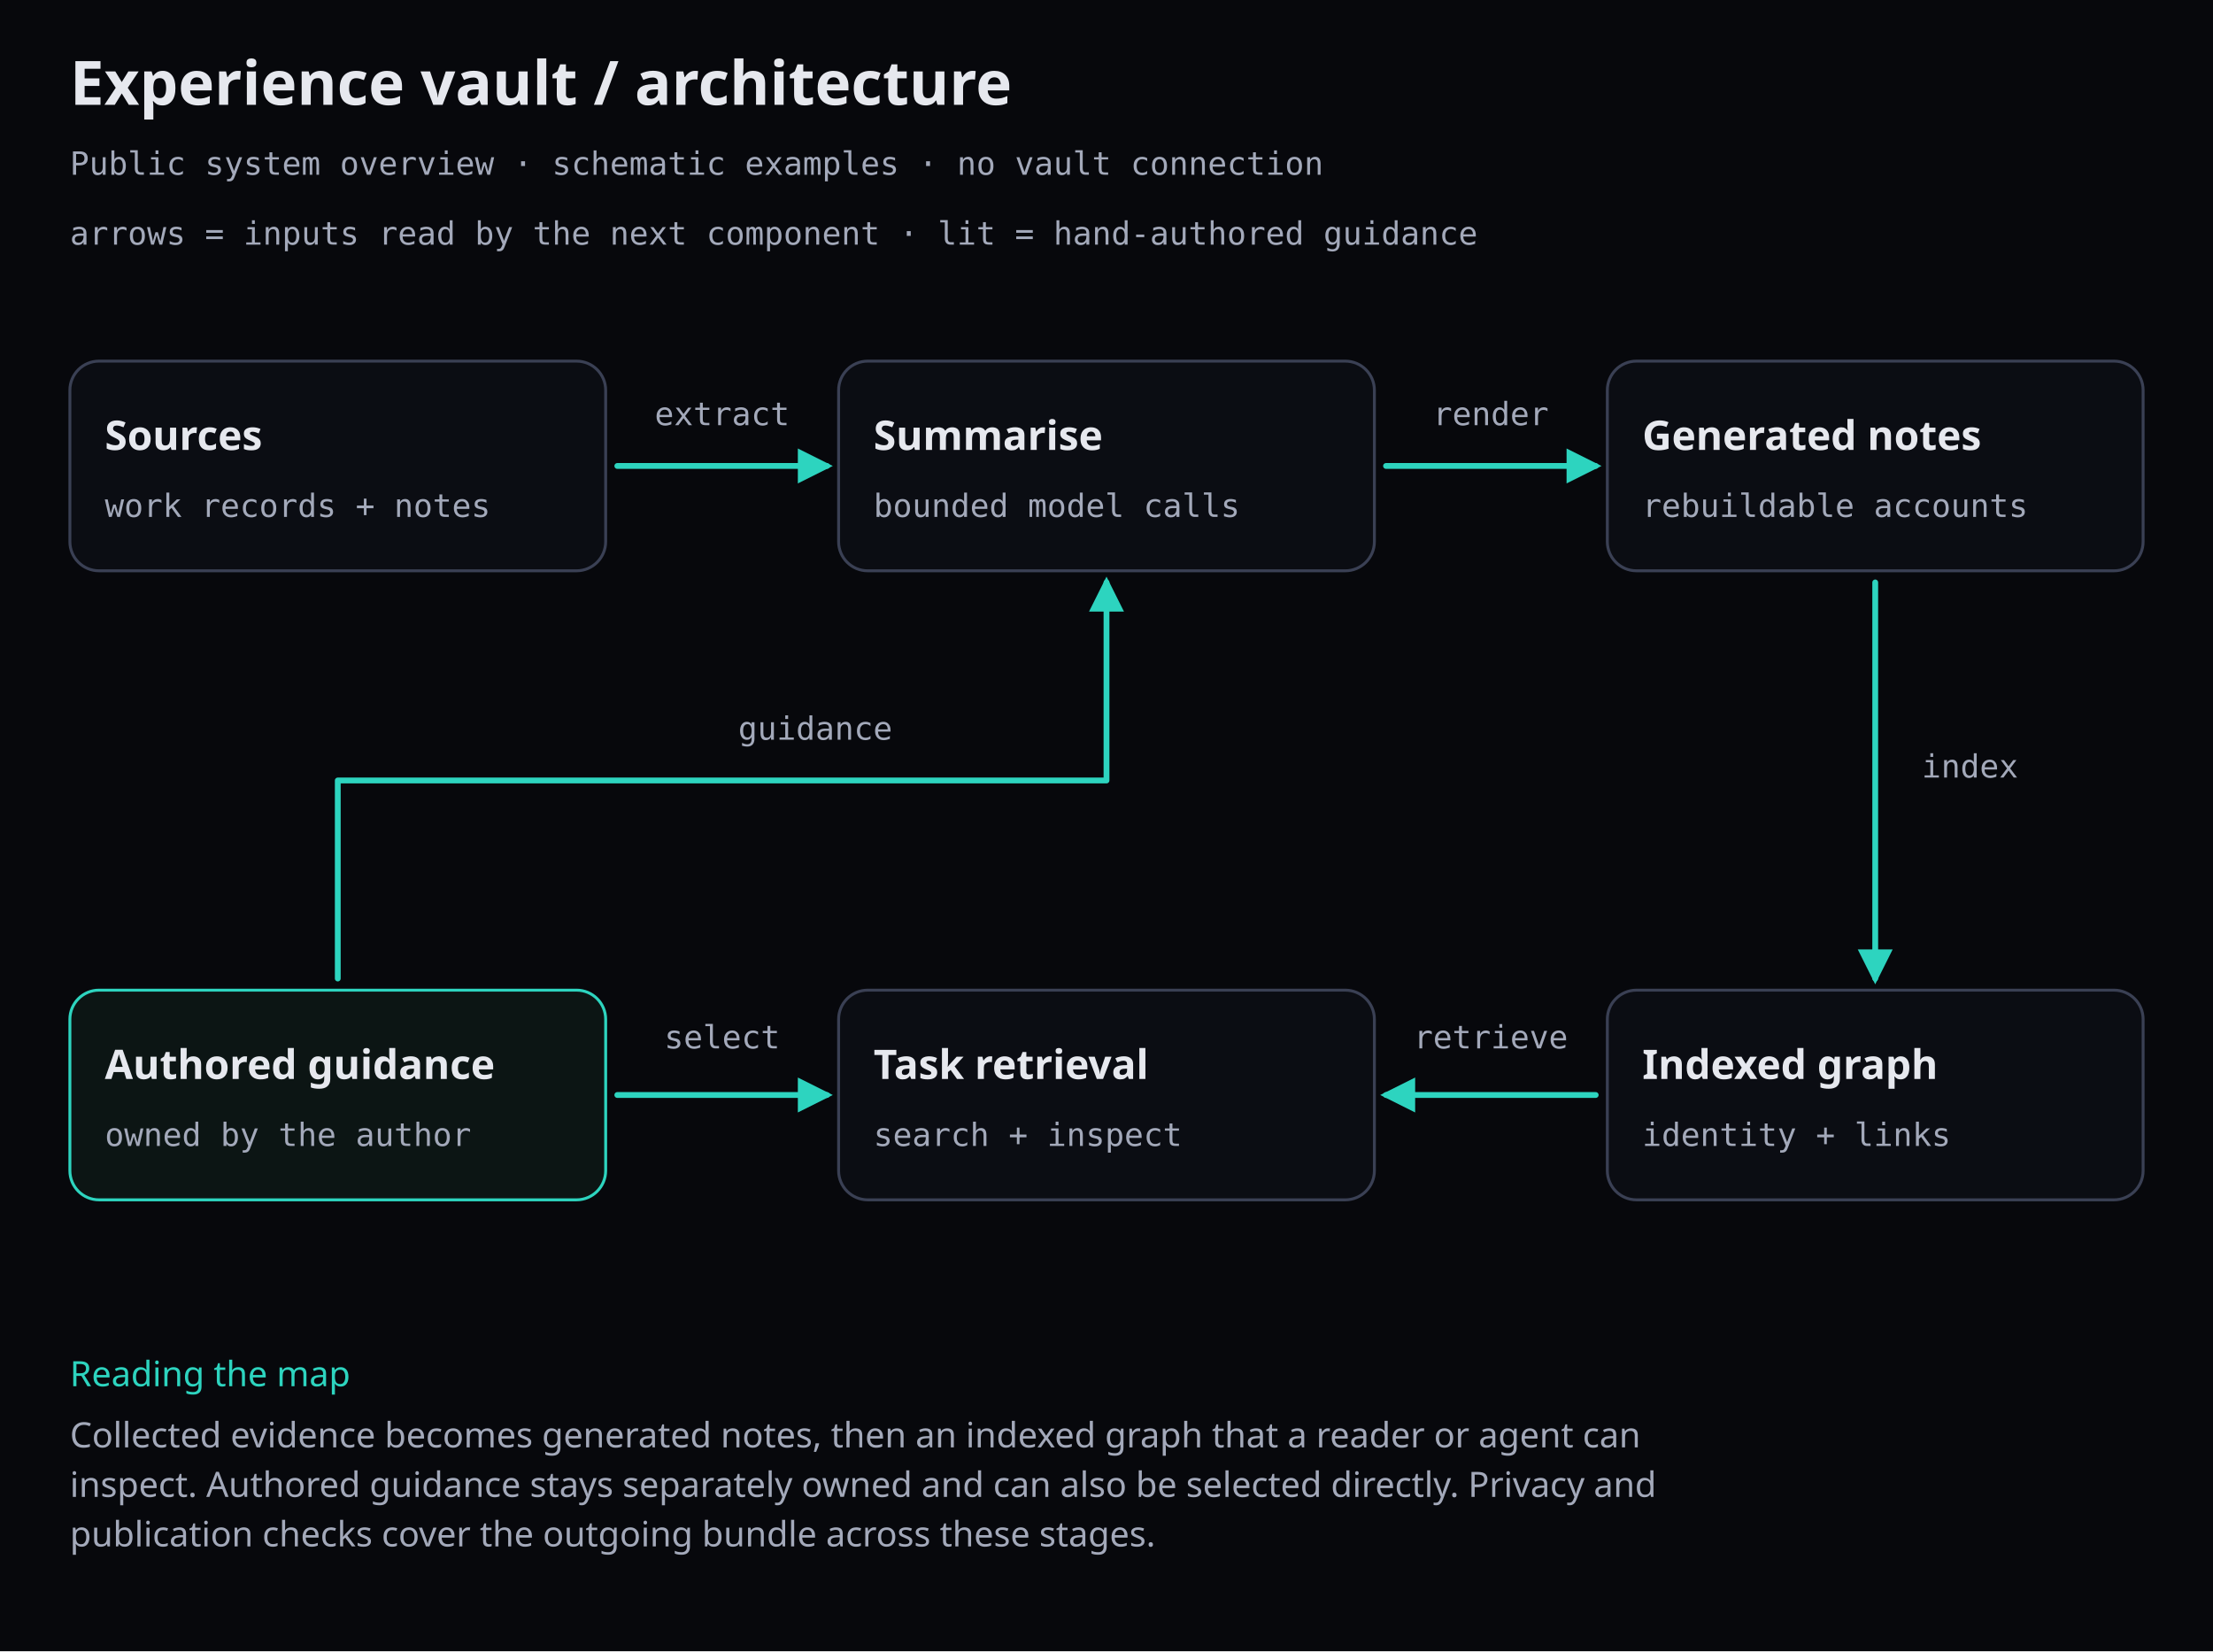
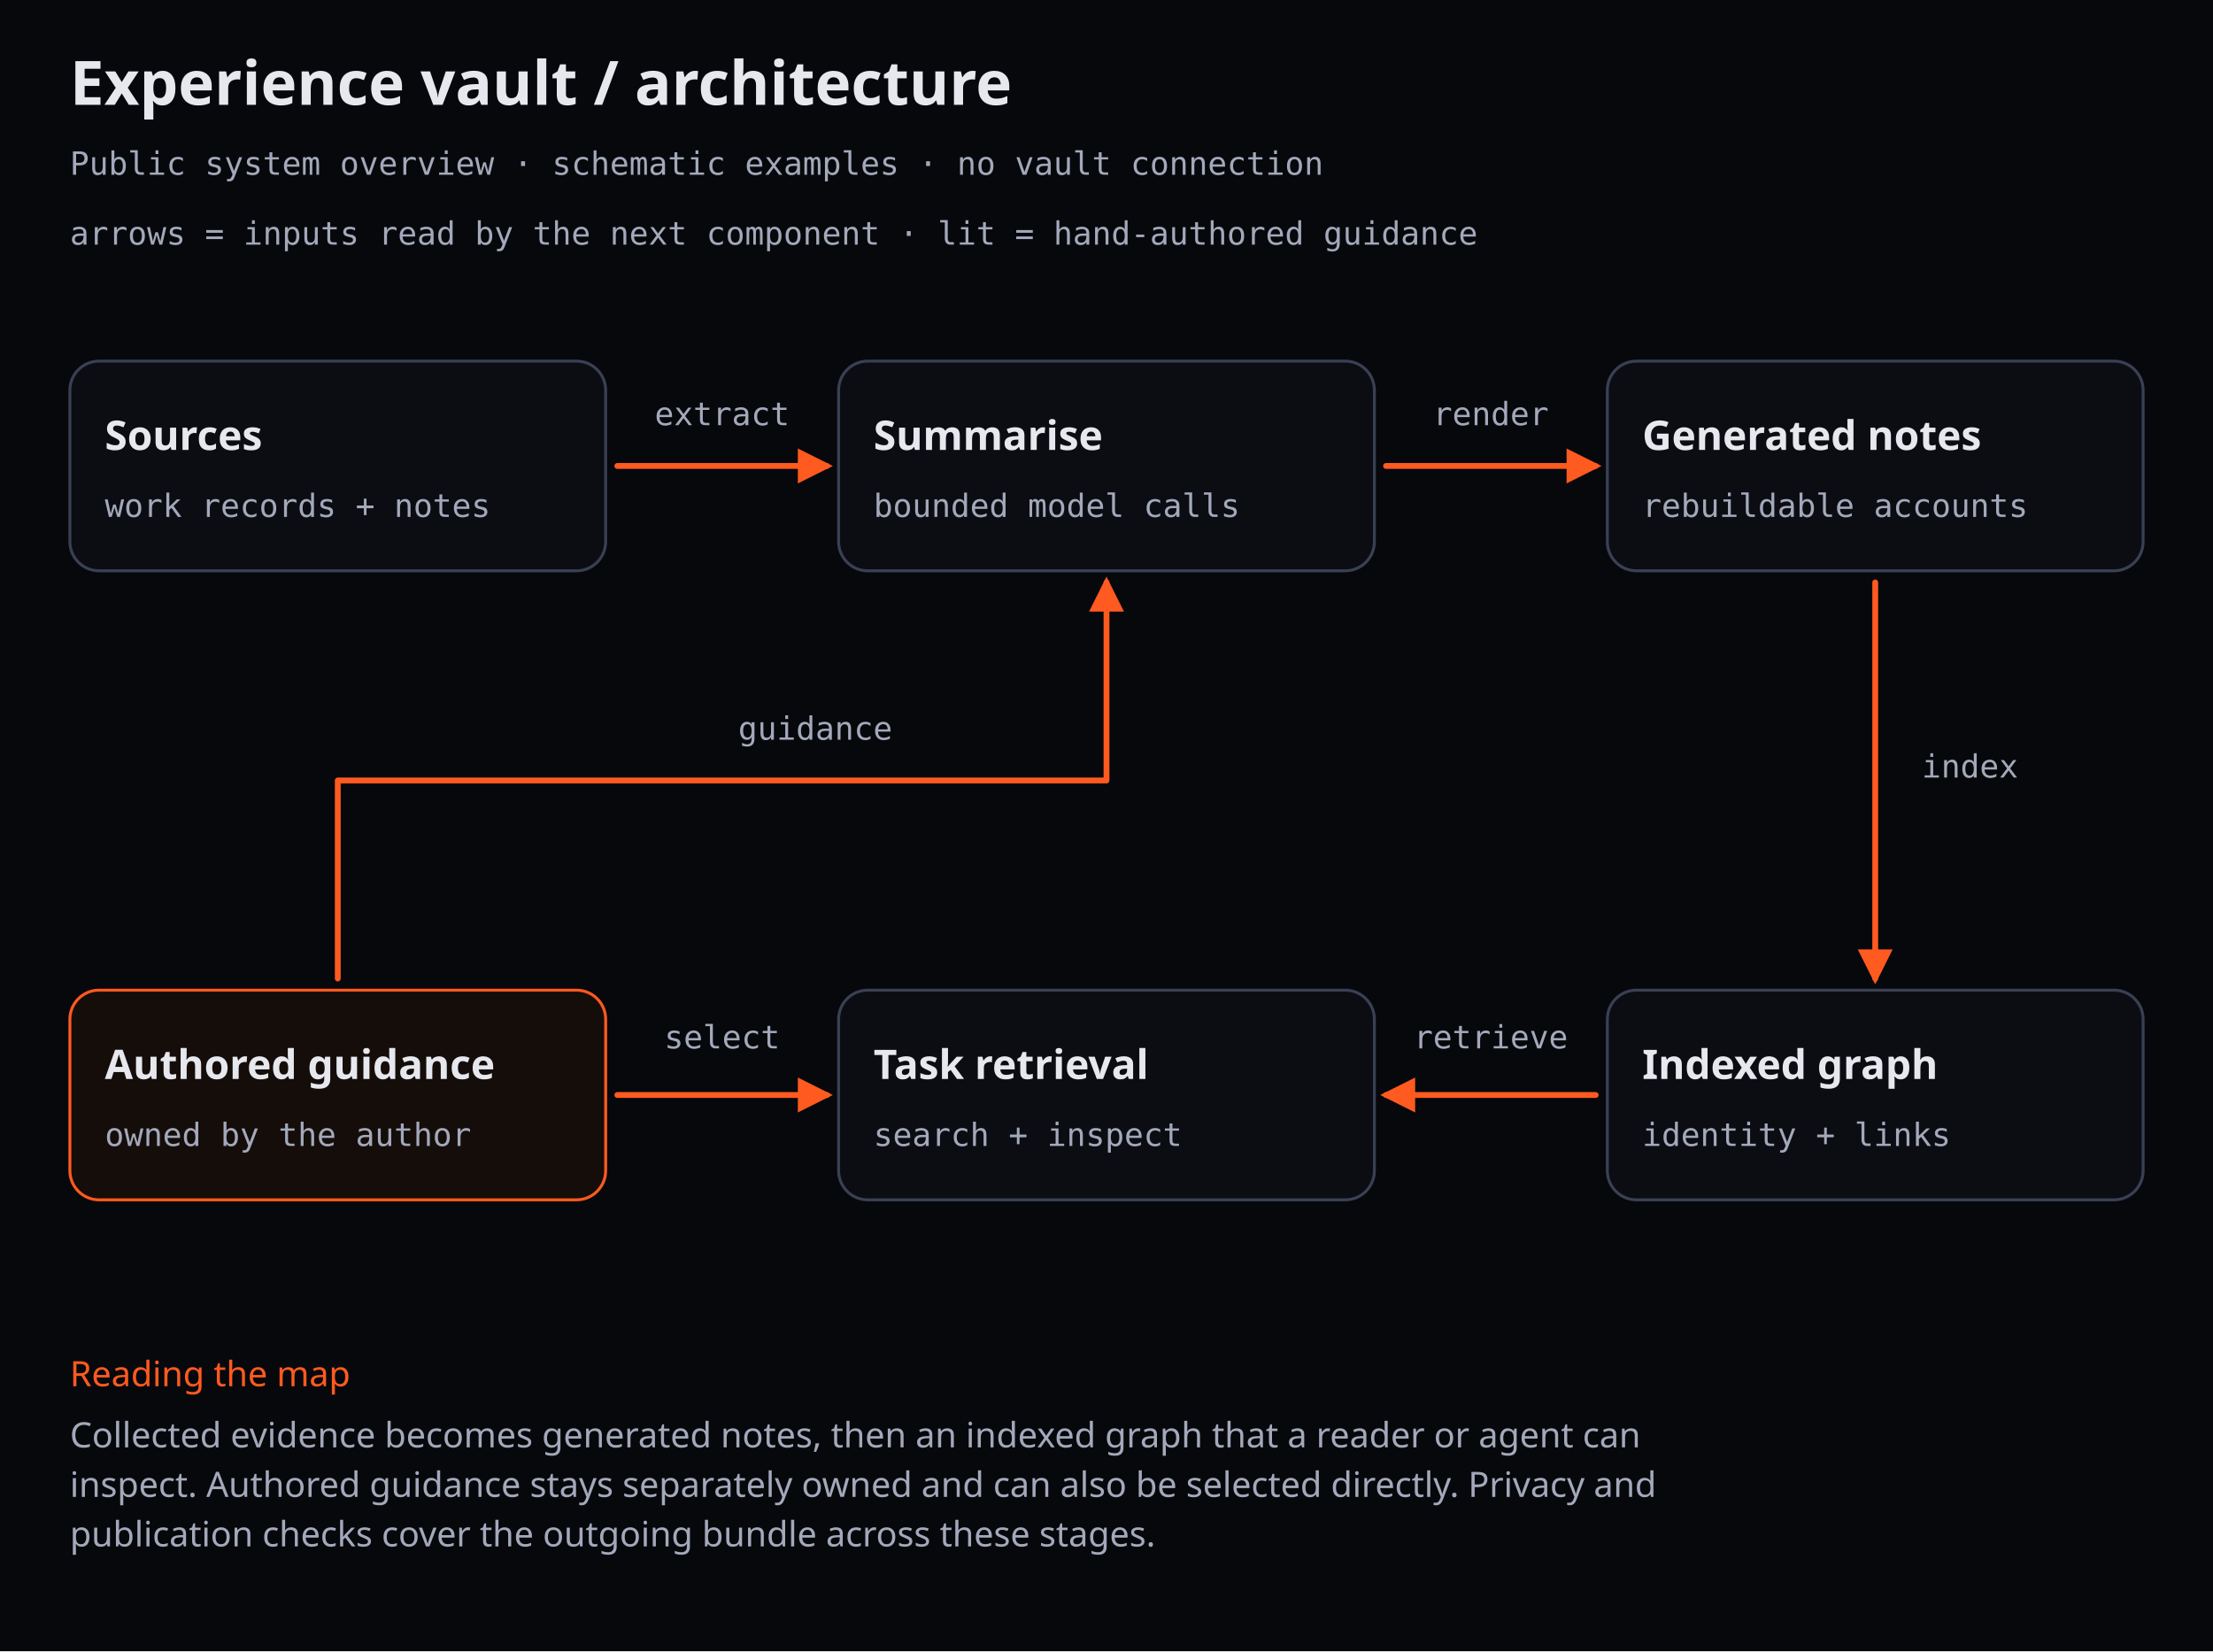
<svg xmlns="http://www.w3.org/2000/svg" width="760" height="567" viewBox="0 0 760 567" role="img" aria-labelledby="vault-architecture-title vault-architecture-desc">
  <style>
text{font-family:'Geist Variable', 'Geist', system-ui, sans-serif;fill:#e6e8ee}
.heading{font-family:'Space Grotesk Variable', 'Geist Variable', sans-serif;font-size:21px;font-weight:600}.meta,.label{font-family:'JetBrains Mono Variable', 'JetBrains Mono', ui-monospace, 'SF Mono', Menlo, monospace;font-size:11px;fill:#a3a9ba}
.name{font-size:14px;font-weight:600}.sub{font-family:'JetBrains Mono Variable', 'JetBrains Mono', ui-monospace, 'SF Mono', Menlo, monospace;font-size:11px;fill:#a3a9ba}
- .caption{font-size:12px;fill:#a3a9ba}.reading{font-size:12px;fill:#2dd4bf}
- .wire{fill:none;stroke:#2dd4bf;stroke-width:2;stroke-linecap:round;stroke-linejoin:round}
+ .caption{font-size:12px;fill:#a3a9ba}.reading{font-size:12px;fill:#ff5a1f}
+ .wire{fill:none;stroke:#ff5a1f;stroke-width:2;stroke-linecap:round;stroke-linejoin:round}
</style>
  <rect width="760" height="567" fill="#07080c" />
  <text x="24" y="36" class="heading" text-anchor="start">Experience vault / architecture</text>
  <text x="24" y="60" class="meta" text-anchor="start">Public system overview · schematic examples · no vault connection</text>
  <text x="24" y="84" class="meta" text-anchor="start">arrows = inputs read by the next component · lit = hand-authored guidance</text>
  <defs>
    <marker id="vault-architecture-arrow" viewBox="0 0 6 6" refX="5" refY="3" markerWidth="6" markerHeight="6" orient="auto">
-       <path d="M0 0 L6 3 L0 6 Z" fill="#2dd4bf" />
+       <path d="M0 0 L6 3 L0 6 Z" fill="#ff5a1f" />
    </marker>
    <marker id="vault-architecture-tail" viewBox="0 0 6 6" refX="5" refY="3" markerWidth="6" markerHeight="6" orient="auto-start-reverse">
-       <path d="M0 0 L6 3 L0 6 Z" fill="#2dd4bf" />
+       <path d="M0 0 L6 3 L0 6 Z" fill="#ff5a1f" />
    </marker>
  </defs>
  <g transform="translate(0 100)">
    <path class="wire" d="M212 60 L284 60" marker-end="url(#vault-architecture-arrow)" />
    <path class="wire" d="M476 60 L548 60" marker-end="url(#vault-architecture-arrow)" />
    <path class="wire" d="M644 100 L644 236" marker-end="url(#vault-architecture-arrow)" />
    <path class="wire" d="M548 276 L476 276" marker-end="url(#vault-architecture-arrow)" />
    <path class="wire" d="M212 276 L284 276" marker-end="url(#vault-architecture-arrow)" />
    <path class="wire" d="M116 236 L116 168 L380 168 L380 100" marker-end="url(#vault-architecture-arrow)" />
    <text x="248" y="46" class="label" text-anchor="middle">extract</text>
    <text x="512" y="46" class="label" text-anchor="middle">render</text>
    <text x="660" y="167" class="label" text-anchor="start">index</text>
    <text x="512" y="260" class="label" text-anchor="middle">retrieve</text>
    <text x="280" y="154" class="label" text-anchor="middle">guidance</text>
    <text x="248" y="260" class="label" text-anchor="middle">select</text>
    <rect x="24" y="24" width="184" height="72" rx="10" fill="#0b0d13" stroke="#3a4054" />
    <text x="36" y="54.5" class="name" text-anchor="start">Sources</text>
    <text x="36" y="77.5" class="sub" text-anchor="start">work records + notes</text>
    <rect x="288" y="24" width="184" height="72" rx="10" fill="#0b0d13" stroke="#3a4054" />
    <text x="300" y="54.5" class="name" text-anchor="start">Summarise</text>
    <text x="300" y="77.5" class="sub" text-anchor="start">bounded model calls</text>
    <rect x="552" y="24" width="184" height="72" rx="10" fill="#0b0d13" stroke="#3a4054" />
    <text x="564" y="54.5" class="name" text-anchor="start">Generated notes</text>
    <text x="564" y="77.5" class="sub" text-anchor="start">rebuildable accounts</text>
    <rect x="552" y="240" width="184" height="72" rx="10" fill="#0b0d13" stroke="#3a4054" />
    <text x="564" y="270.5" class="name" text-anchor="start">Indexed graph</text>
    <text x="564" y="293.5" class="sub" text-anchor="start">identity + links</text>
    <rect x="288" y="240" width="184" height="72" rx="10" fill="#0b0d13" stroke="#3a4054" />
    <text x="300" y="270.5" class="name" text-anchor="start">Task retrieval</text>
    <text x="300" y="293.5" class="sub" text-anchor="start">search + inspect</text>
-     <rect x="24" y="240" width="184" height="72" rx="10" fill="#0c1514" stroke="#2dd4bf" />
+     <rect x="24" y="240" width="184" height="72" rx="10" fill="#150d0a" stroke="#ff5a1f" />
    <text x="36" y="270.5" class="name" text-anchor="start">Authored guidance</text>
    <text x="36" y="293.5" class="sub" text-anchor="start">owned by the author</text>
  </g>
  <text x="24" y="476" class="reading" text-anchor="start">Reading the map</text>
  <text x="24" y="497" class="caption" text-anchor="start">Collected evidence becomes generated notes, then an indexed graph that a reader or agent can</text>
  <text x="24" y="514" class="caption" text-anchor="start">inspect. Authored guidance stays separately owned and can also be selected directly. Privacy and</text>
  <text x="24" y="531" class="caption" text-anchor="start">publication checks cover the outgoing bundle across these stages.</text>
</svg>
